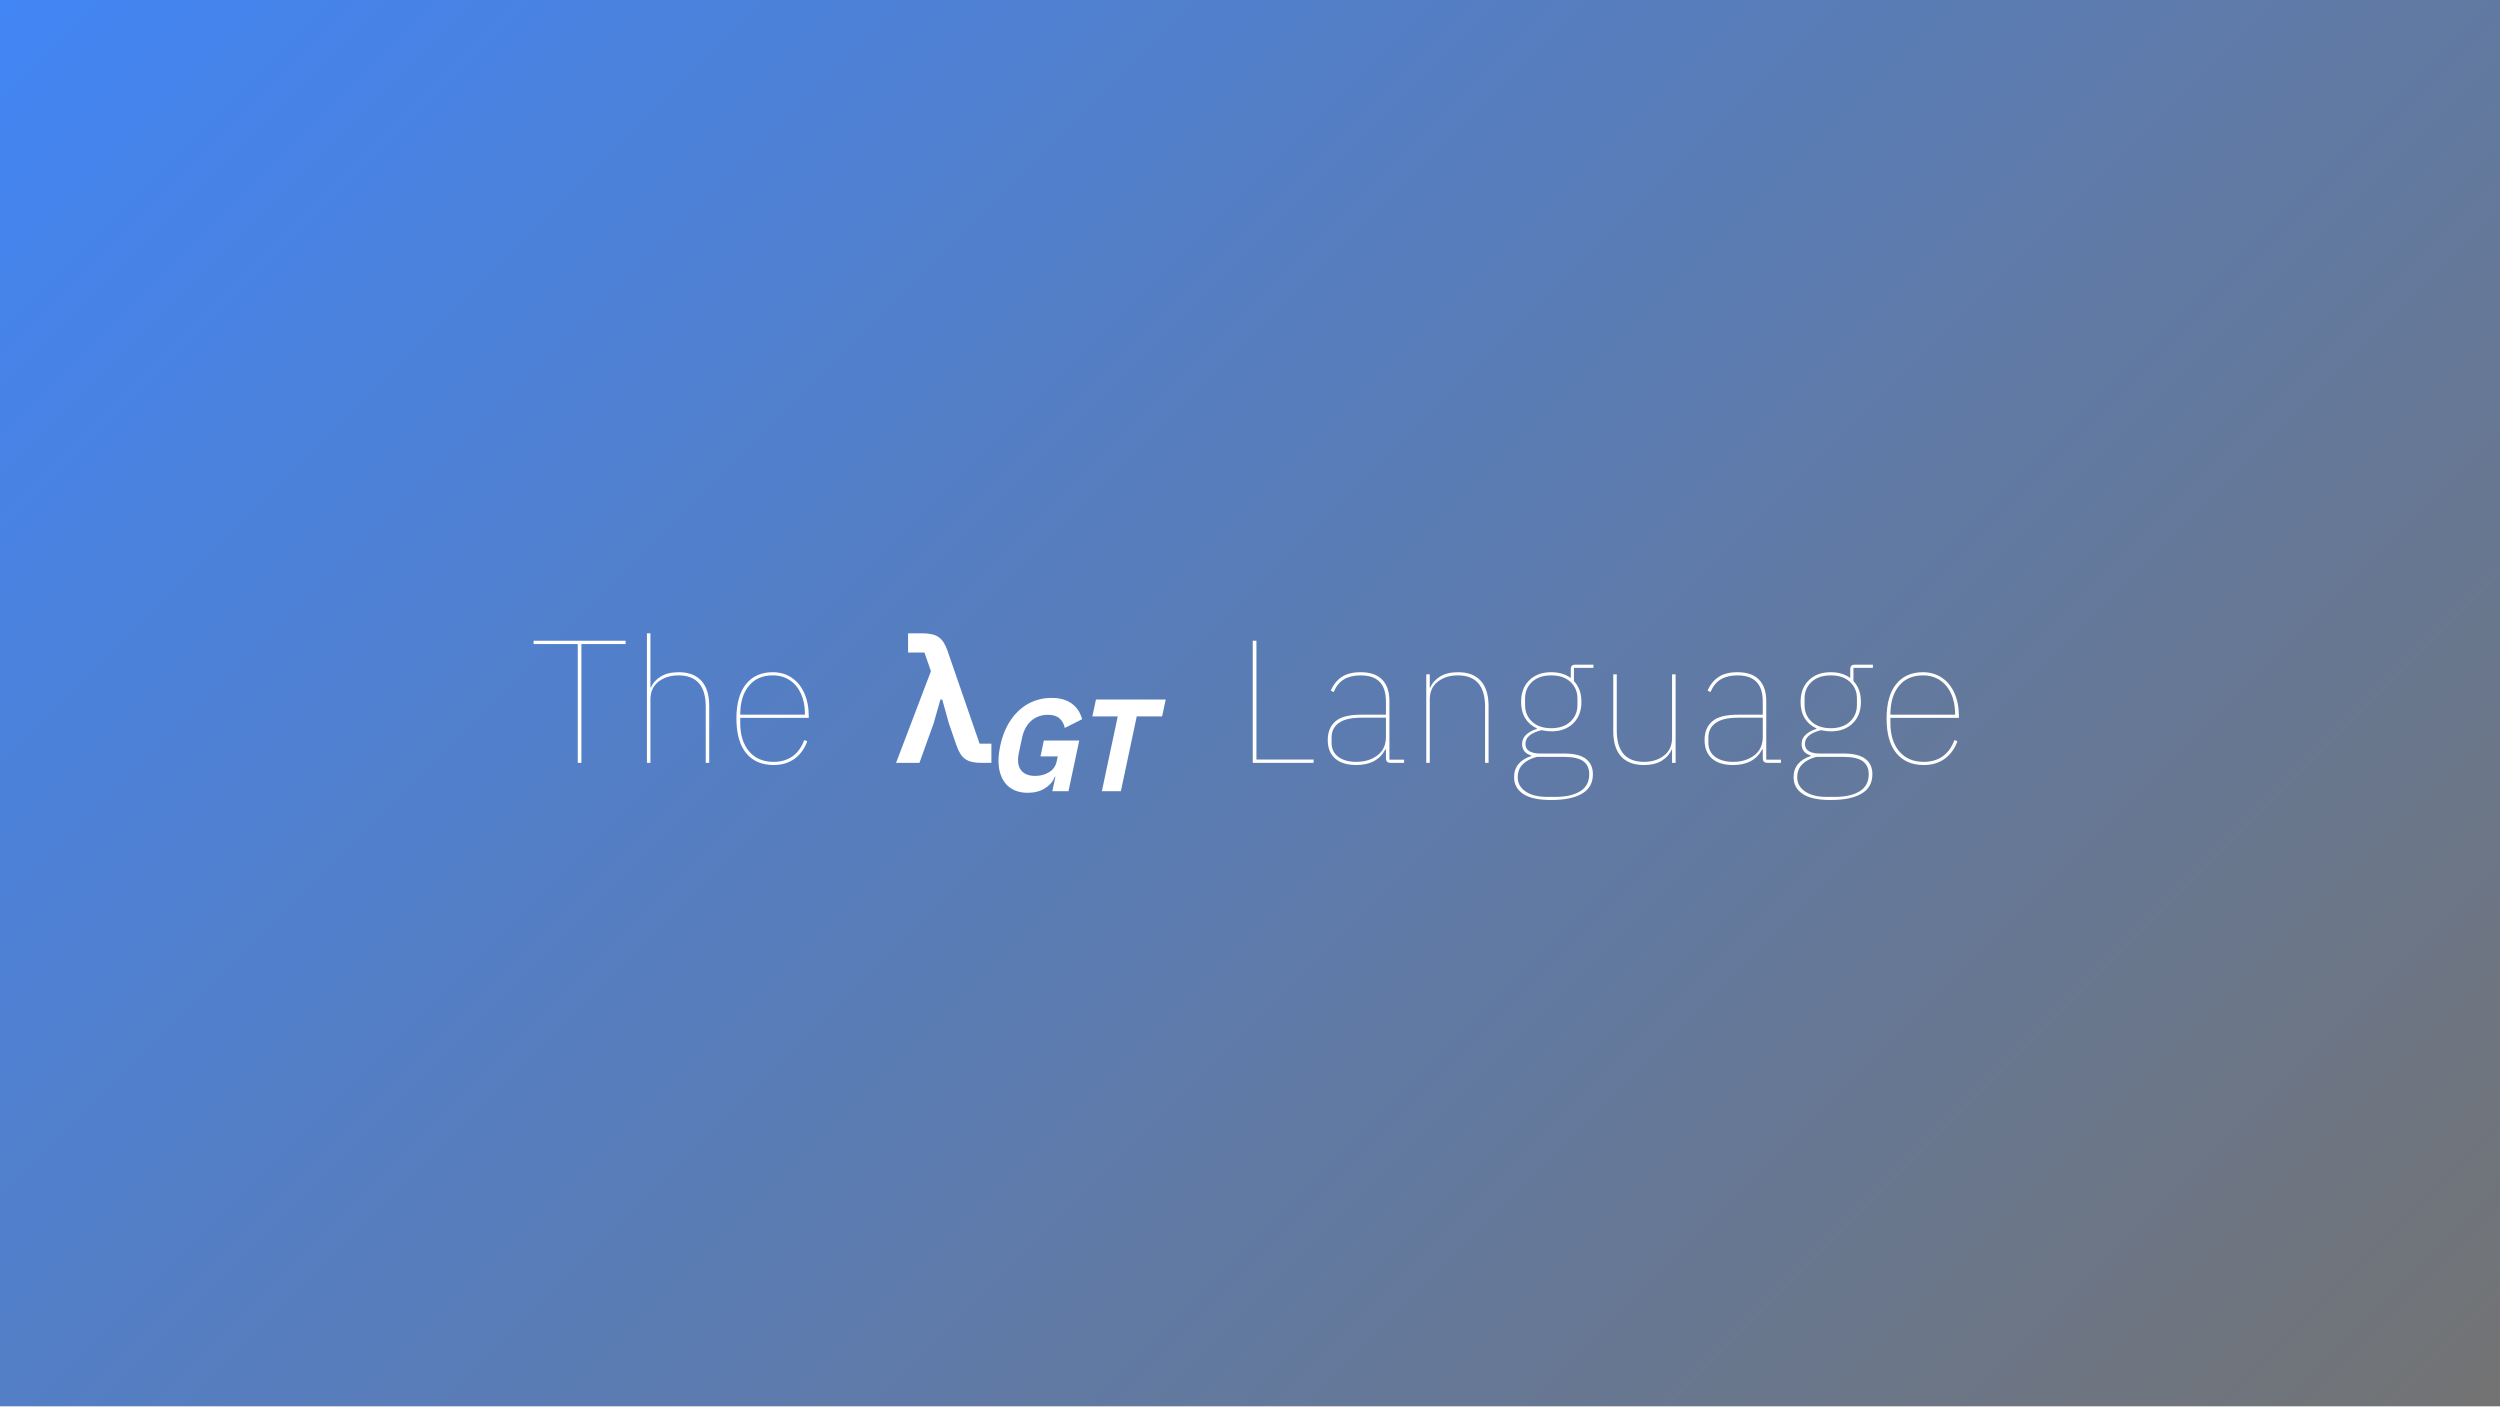
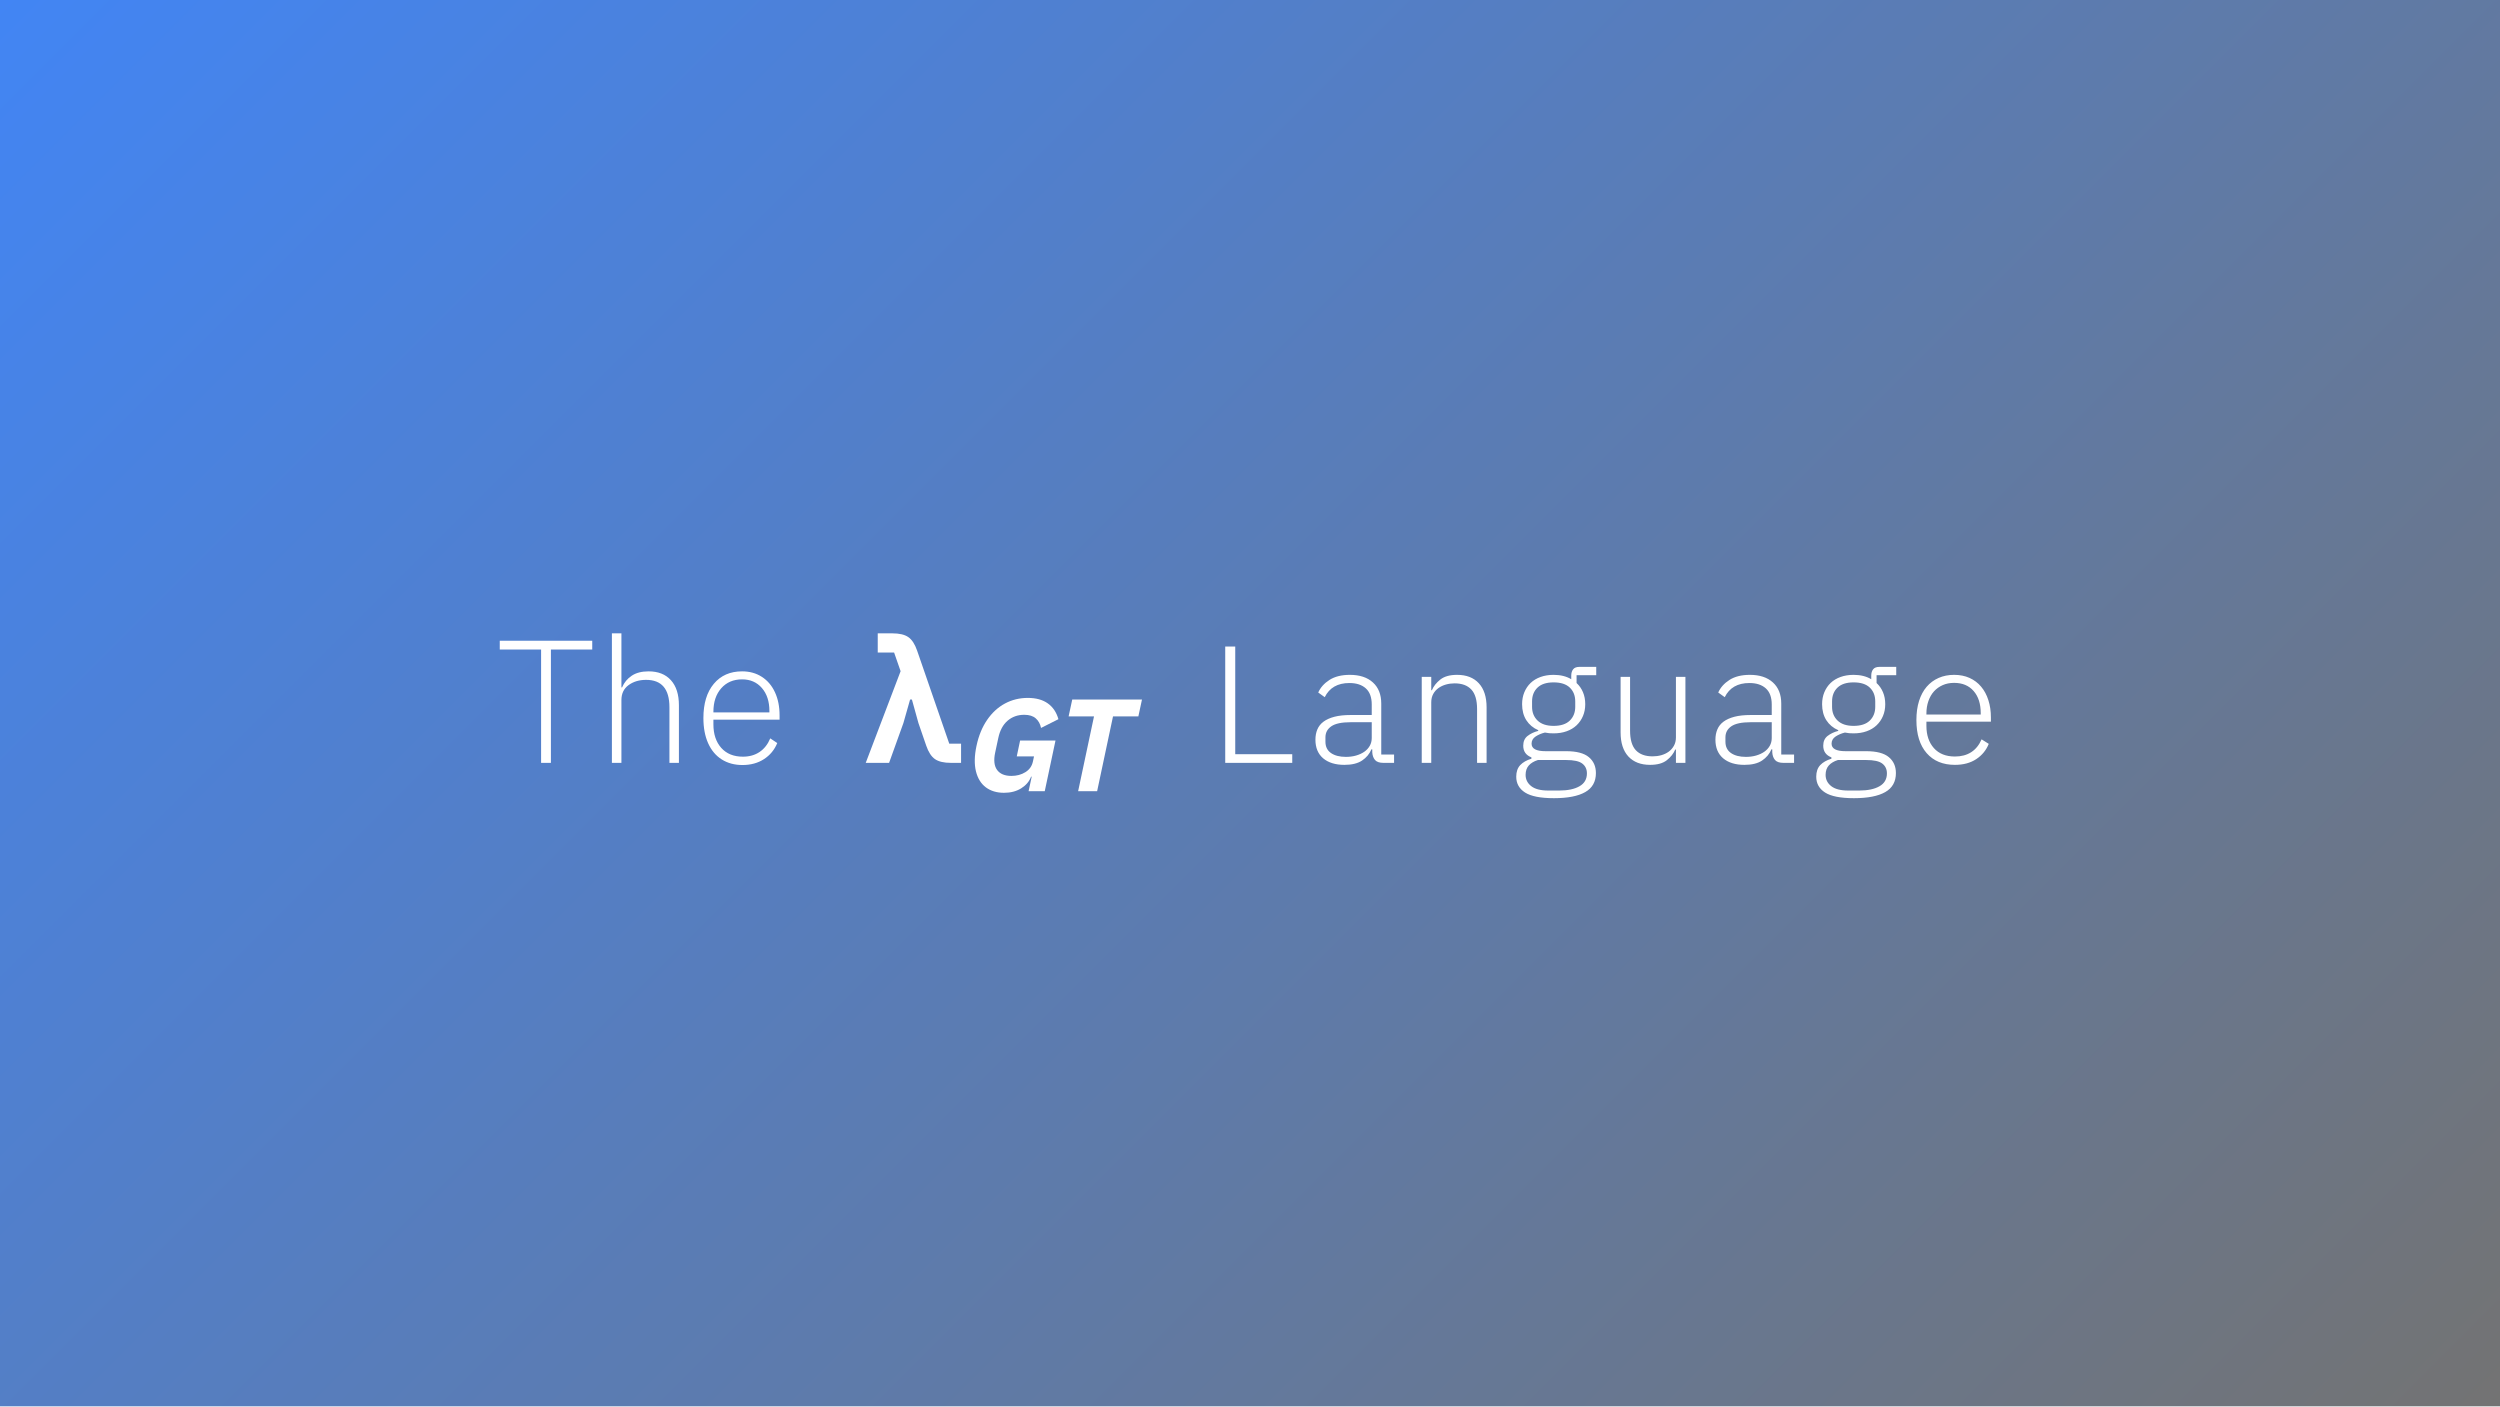
<svg xmlns="http://www.w3.org/2000/svg" version="1.1" viewBox="0.0 0.0 960.0 540.0" fill="none" stroke="none" stroke-linecap="square" stroke-miterlimit="10">
  <clipPath id="g3ab45da4c75_0_0.0">
    <path d="m0 0l960.0 0l0 540.0l-960.0 0l0 -540.0z" clip-rule="nonzero" />
  </clipPath>
  <g clip-path="url(#g3ab45da4c75_0_0.0)">
    <path fill="#ffffff" d="m0 0l960.0 0l0 540.0l-960.0 0z" fill-rule="evenodd" />
    <defs>
      <linearGradient id="g3ab45da4c75_0_0.1" gradientUnits="userSpaceOnUse" gradientTransform="matrix(32.56777 0.0 0.0 32.56777 0.0 0.0)" spreadMethod="pad" x1="-8.29" y1="8.29" x2="14.738" y2="31.319">
        <stop offset="0.0" stop-color="#4285f4" />
        <stop offset="1.0" stop-color="#737373" />
      </linearGradient>
    </defs>
    <path fill="url(#g3ab45da4c75_0_0.1)" d="m0 0l960.0 0l0 540.0l-960.0 0z" fill-rule="evenodd" />
-     <path fill="#ffffff" d="m240.229 246.034l0 1.281l-16.969 0l0 45.625l-1.406 0l0 -45.625l-16.953 0l0 -1.281l35.328 0zm8.194 46.906l0 -49.734l1.344 0l0 20.812l0.188 0q1.016 -2.5 3.703 -4.188q2.687 -1.703 6.984 -1.703q5.688 0 8.688 3.297q3.016 3.297 3.016 9.688l0 21.828l-1.344 0l0 -21.562q0 -12.031 -10.484 -12.031q-4.547 0 -7.656 2.406q-3.094 2.391 -3.094 6.875l0 24.312l-1.344 0zm48.626 0.828q-6.781 0 -10.531 -4.562q-3.734 -4.578 -3.734 -13.297q0 -8.625 3.672 -13.203q3.688 -4.578 10.281 -4.578q4.094 0 7.234 2.078q3.141 2.078 4.859 5.922q1.734 3.844 1.734 8.953l0 0.578l-26.312 0l0 1.922q0 6.906 3.391 10.938q3.391 4.031 9.406 4.031q4.297 0 7.266 -2.109q2.984 -2.109 4.516 -6.266l1.156 0.453q-1.531 4.281 -4.859 6.719q-3.328 2.422 -8.078 2.422zm-12.797 -19.328l24.844 0l0 -0.25q0 -4.484 -1.547 -7.844q-1.531 -3.359 -4.312 -5.172q-2.781 -1.828 -6.5 -1.828q-5.891 0 -9.188 4.031q-3.297 4.031 -3.297 10.938l0 0.125z" fill-rule="nonzero" />
-     <path fill="#ffffff" d="m344.089 292.94l13.391 -35.203l-2.5 -7.172l-6.281 0l0 -7.359l5.641 0q4.031 0 6.109 1.453q2.078 1.438 3.359 5.141l12.359 35.781l4.531 0l0 7.359l-3.906 0q-4.031 0 -6.109 -1.438q-2.078 -1.438 -3.359 -5.156l-3.0 -8.703l-2.5 -9.016l-0.703 0l-2.562 9.016l-5.5 15.297l-8.969 0z" fill-rule="nonzero" />
-     <path fill="#ffffff" d="m504.418 291.659l0 1.281l-23.359 0l0 -46.906l1.406 0l0 45.625l21.953 0zm16.389 2.109q-5.25 0 -8.109 -2.484q-2.844 -2.5 -2.844 -7.109q0 -4.609 2.938 -7.172q2.953 -2.562 9.859 -2.562l9.547 0l0 -4.922q0 -5.25 -2.438 -7.703q-2.438 -2.469 -7.297 -2.469q-3.844 0 -6.406 1.531q-2.547 1.531 -3.891 4.859l-1.156 -0.516q1.469 -3.453 4.219 -5.266q2.75 -1.828 7.234 -1.828q5.5 0 8.281 2.844q2.797 2.844 2.797 8.281l0 22.469l5.625 0l0 1.219l-5.047 0q-1.031 0 -1.484 -0.438q-0.438 -0.453 -0.438 -1.484l0 -3.266l-0.203 0q-3.188 6.016 -11.188 6.016zm0 -1.219q4.859 0 8.125 -2.484q3.266 -2.5 3.266 -7.047l0 -7.422l-9.484 0q-5.812 0 -8.609 2.016q-2.781 2.016 -2.781 5.594l0 1.984q0 3.531 2.594 5.453q2.594 1.906 6.891 1.906zm26.88 0.391l0 -33.984l1.344 0l0 5.062l0.188 0q1.016 -2.5 3.703 -4.188q2.688 -1.703 6.984 -1.703q5.688 0 8.688 3.297q3.016 3.297 3.016 9.688l0 21.828l-1.344 0l0 -21.562q0 -12.031 -10.484 -12.031q-4.547 0 -7.656 2.406q-3.094 2.391 -3.094 6.875l0 24.312l-1.344 0zm47.923 14.266q-7.219 0 -10.719 -2.344q-3.484 -2.328 -3.484 -6.422q0 -3.0 1.688 -5.047q1.703 -2.047 4.906 -3.078l0 -0.188q-3.516 -1.094 -3.516 -4.422q0 -2.172 1.594 -3.609q1.594 -1.438 4.094 -2.219l0 -0.188q-2.875 -1.281 -4.484 -3.875q-1.594 -2.594 -1.594 -6.297q0 -5.188 3.141 -8.281q3.141 -3.109 8.438 -3.109q4.484 0 7.5 2.234l0 -3.328q0 -0.953 0.406 -1.375q0.422 -0.422 1.375 -0.422l6.922 0l0 1.219l-7.484 0l0 5.062q2.875 3.062 2.875 8.0q0 5.188 -3.172 8.266q-3.172 3.062 -8.422 3.062q-1.406 0 -3.766 -0.453q-6.141 1.531 -6.141 5.25q0 3.719 5.875 3.719l9.094 0q5.641 0 8.281 2.078q2.656 2.078 2.656 5.859q0 4.984 -4.125 7.438q-4.125 2.469 -11.938 2.469zm0.062 -27.578q4.688 0 7.375 -2.531q2.688 -2.531 2.688 -6.359l0 -2.5q0 -3.906 -2.688 -6.391q-2.688 -2.5 -7.375 -2.5q-4.672 0 -7.359 2.5q-2.688 2.484 -2.688 6.391l0 2.5q0 3.906 2.719 6.406q2.734 2.484 7.328 2.484zm1.609 26.375q6.016 0 9.5 -2.156q3.484 -2.141 3.484 -6.547q0 -3.266 -2.234 -4.953q-2.234 -1.703 -7.484 -1.703l-10.438 0q-3.391 0.891 -5.344 2.812q-1.953 1.922 -1.953 5.047q0 3.391 3.031 5.438q3.047 2.062 8.172 2.062l3.266 0zm33.916 -12.234q-5.688 0 -8.703 -3.297q-3.0 -3.297 -3.0 -9.688l0 -21.828l1.344 0l0 21.562q0 12.031 10.484 12.031q4.547 0 7.641 -2.391q3.109 -2.406 3.109 -6.875l0 -24.328l1.359 0l0 33.984l-1.359 0l0 -5.062l-0.188 0q-1.016 2.5 -3.703 4.203q-2.688 1.688 -6.984 1.688zm34.313 0q-5.25 0 -8.109 -2.484q-2.844 -2.5 -2.844 -7.109q0 -4.609 2.938 -7.172q2.953 -2.562 9.859 -2.562l9.547 0l0 -4.922q0 -5.25 -2.438 -7.703q-2.438 -2.469 -7.297 -2.469q-3.844 0 -6.406 1.531q-2.547 1.531 -3.891 4.859l-1.156 -0.516q1.469 -3.453 4.219 -5.266q2.75 -1.828 7.234 -1.828q5.5 0 8.281 2.844q2.797 2.844 2.797 8.281l0 22.469l5.625 0l0 1.219l-5.047 0q-1.031 0 -1.484 -0.438q-0.438 -0.453 -0.438 -1.484l0 -3.266l-0.203 0q-3.188 6.016 -11.188 6.016zm0 -1.219q4.859 0 8.125 -2.484q3.266 -2.5 3.266 -7.047l0 -7.422l-9.484 0q-5.812 0 -8.609 2.016q-2.781 2.016 -2.781 5.594l0 1.984q0 3.531 2.594 5.453q2.594 1.906 6.891 1.906zm37.427 14.656q-7.219 0 -10.719 -2.344q-3.484 -2.328 -3.484 -6.422q0 -3.0 1.688 -5.047q1.703 -2.047 4.906 -3.078l0 -0.188q-3.516 -1.094 -3.516 -4.422q0 -2.172 1.594 -3.609q1.594 -1.438 4.094 -2.219l0 -0.188q-2.875 -1.281 -4.484 -3.875q-1.594 -2.594 -1.594 -6.297q0 -5.188 3.141 -8.281q3.141 -3.109 8.438 -3.109q4.484 0 7.5 2.234l0 -3.328q0 -0.953 0.406 -1.375q0.422 -0.422 1.375 -0.422l6.922 0l0 1.219l-7.484 0l0 5.062q2.875 3.062 2.875 8.0q0 5.188 -3.172 8.266q-3.172 3.062 -8.422 3.062q-1.406 0 -3.766 -0.453q-6.141 1.531 -6.141 5.25q0 3.719 5.875 3.719l9.094 0q5.641 0 8.281 2.078q2.656 2.078 2.656 5.859q0 4.984 -4.125 7.438q-4.125 2.469 -11.938 2.469zm0.062 -27.578q4.688 0 7.375 -2.531q2.688 -2.531 2.688 -6.359l0 -2.5q0 -3.906 -2.688 -6.391q-2.688 -2.5 -7.375 -2.5q-4.672 0 -7.359 2.5q-2.688 2.484 -2.688 6.391l0 2.5q0 3.906 2.719 6.406q2.734 2.484 7.328 2.484zm1.609 26.375q6.016 0 9.5 -2.156q3.484 -2.141 3.484 -6.547q0 -3.266 -2.234 -4.953q-2.234 -1.703 -7.484 -1.703l-10.438 0q-3.391 0.891 -5.344 2.812q-1.953 1.922 -1.953 5.047q0 3.391 3.031 5.438q3.047 2.062 8.172 2.062l3.266 0zm34.103 -12.234q-6.781 0 -10.531 -4.562q-3.734 -4.578 -3.734 -13.297q0 -8.625 3.672 -13.203q3.688 -4.578 10.281 -4.578q4.094 0 7.234 2.078q3.141 2.078 4.859 5.922q1.734 3.844 1.734 8.953l0 0.578l-26.312 0l0 1.922q0 6.906 3.391 10.938q3.391 4.031 9.406 4.031q4.297 0 7.266 -2.109q2.984 -2.109 4.516 -6.266l1.156 0.453q-1.531 4.281 -4.859 6.719q-3.328 2.422 -8.078 2.422zm-12.797 -19.328l24.844 0l0 -0.25q0 -4.484 -1.547 -7.844q-1.531 -3.359 -4.312 -5.172q-2.781 -1.828 -6.5 -1.828q-5.891 0 -9.188 4.031q-3.297 4.031 -3.297 10.938l0 0.125z" fill-rule="nonzero" />
-     <path fill="#000000" fill-opacity="0.0" d="m355.433 248.731l108.378 0l0 77.575l-108.378 0z" fill-rule="evenodd" />
-     <path fill="#ffffff" d="m394.642 304.436q-4.125 0 -6.938 -2.078q-2.812 -2.094 -3.828 -6.172q-1.0 -4.094 0.219 -9.797q1.234 -5.812 4.078 -9.953q2.859 -4.156 6.859 -6.297q4.0 -2.141 8.766 -2.141q4.703 0 7.656 2.094q2.969 2.094 4.094 6.078l-6.672 3.359q-0.469 -2.312 -2.031 -3.672q-1.547 -1.375 -4.422 -1.375q-3.75 0 -6.406 2.281q-2.641 2.281 -3.562 6.641l-1.203 5.625q-0.922 4.359 0.75 6.641q1.688 2.281 5.484 2.281q3.062 0 5.375 -1.438q2.328 -1.438 2.891 -4.078l0.422 -1.969l-6.625 0l1.281 -6.094l13.594 0l-4.125 19.438l-6.203 0l1.188 -5.562l-0.234 0q-1.031 2.734 -3.797 4.469q-2.766 1.719 -6.609 1.719zm52.991 -35.812l-1.391 6.484l-9.734 0l-6.094 28.703l-7.297 0l6.094 -28.703l-9.75 0l1.391 -6.484l26.781 0z" fill-rule="nonzero" />
+     <path fill="#ffffff" d="m227.421 246.034l0 3.391l-15.875 0l0 43.516l-3.766 0l0 -43.516l-15.875 0l0 -3.391l35.516 0zm7.549 46.906l0 -49.734l3.656 0l0 20.75l0.25 0q1.219 -2.828 3.719 -4.484q2.5 -1.672 6.469 -1.672q5.5 0 8.562 3.391q3.078 3.391 3.078 9.672l0 22.078l-3.641 0l0 -21.375q0 -10.5 -8.969 -10.5q-3.969 0 -6.719 2.016q-2.75 2.016 -2.75 5.734l0 24.125l-3.656 0zm50.121 0.828q-4.547 0 -7.938 -2.141q-3.391 -2.141 -5.219 -6.203q-1.828 -4.062 -1.828 -9.703q0 -8.375 4.0 -13.141q4.0 -4.781 10.859 -4.781q4.344 0 7.609 2.125q3.266 2.109 5.016 5.922q1.766 3.797 1.766 8.859l0 1.656l-25.406 0l0 1.797q0 5.625 3.0 9.016q3.016 3.391 8.328 3.391q3.719 0 6.406 -1.812q2.688 -1.828 4.094 -5.219l2.688 1.797q-1.594 3.891 -5.094 6.172q-3.484 2.266 -8.281 2.266zm-11.141 -20.219l21.5 0l0 -0.516q0 -5.5 -2.875 -8.828q-2.875 -3.328 -7.609 -3.328q-5.0 0 -8.016 3.422q-3.0 3.422 -3.0 9.0l0 0.25z" fill-rule="nonzero" />
+     <path fill="#ffffff" d="m332.441 292.94l13.391 -35.203l-2.5 -7.172l-6.281 0l0 -7.359l5.641 0q4.031 0 6.109 1.453q2.078 1.438 3.359 5.141l12.359 35.781l4.531 0l0 7.359l-3.906 0q-4.031 0 -6.109 -1.438q-2.078 -1.438 -3.359 -5.156l-3.0 -8.703l-2.5 -9.016l-0.703 0l-2.562 9.016l-5.5 15.297l-8.969 0z" fill-rule="nonzero" />
+     <path fill="#ffffff" d="m470.489 292.94l0 -44.672l3.844 0l0 41.344l21.891 0l0 3.328l-25.734 0zm60.744 0q-2.234 0 -3.203 -1.078q-0.953 -1.094 -1.078 -2.953l0 -1.156l-0.328 0q-1.094 2.625 -3.594 4.297q-2.484 1.656 -6.766 1.656q-5.188 0 -8.172 -2.516q-2.969 -2.531 -2.969 -7.141q0 -2.188 0.734 -3.938q0.734 -1.766 2.359 -2.984q1.641 -1.219 4.203 -1.891q2.562 -0.672 6.266 -0.672l8.062 0l0 -4.031q0 -4.156 -2.281 -6.203q-2.266 -2.047 -6.297 -2.047q-6.781 0 -9.469 5.438l-2.5 -1.797q1.281 -2.875 4.312 -4.828q3.047 -1.953 7.859 -1.953q5.625 0 8.828 2.922q3.203 2.906 3.203 8.094l0 19.578l4.922 0l0 3.203l-4.094 0zm-14.406 -2.297q2.125 0 3.906 -0.516q1.797 -0.516 3.141 -1.438q1.344 -0.938 2.109 -2.281q0.766 -1.344 0.766 -3.0l0 -6.078l-8.062 0q-5.188 0 -7.453 1.562q-2.266 1.562 -2.266 4.25l0 1.672q0 2.875 2.141 4.359q2.141 1.469 5.719 1.469zm29.119 2.297l0 -33.031l3.656 0l0 5.125l0.25 0q0.969 -2.297 3.234 -4.094q2.281 -1.797 6.438 -1.797q5.375 0 8.344 3.234q2.984 3.234 2.984 9.25l0 21.312l-3.656 0l0 -20.672q0 -5.125 -2.203 -7.484q-2.203 -2.375 -6.438 -2.375q-1.719 0 -3.328 0.453q-1.594 0.453 -2.844 1.344q-1.25 0.891 -2.016 2.266q-0.766 1.375 -0.766 3.234l0 23.234l-3.656 0zm66.884 3.906q0 4.984 -4.094 7.312q-4.094 2.344 -12.031 2.344q-7.688 0 -11.078 -2.172q-3.391 -2.172 -3.391 -6.078q0 -2.812 1.531 -4.453q1.547 -1.625 4.297 -2.453l0 -0.516q-3.141 -1.219 -3.141 -4.484q0 -2.438 1.656 -3.734q1.672 -1.312 4.109 -1.953l0 -0.266q-2.938 -1.281 -4.578 -3.828q-1.625 -2.562 -1.625 -6.156q0 -2.5 0.859 -4.578q0.859 -2.078 2.422 -3.578q1.578 -1.5 3.812 -2.297q2.25 -0.812 5.0 -0.812q3.969 0 6.781 1.672l0 -1.344q0 -1.547 0.734 -2.469q0.734 -0.922 2.406 -0.922l6.453 0l0 3.203l-7.547 0l0 3.0q1.594 1.469 2.453 3.516q0.875 2.047 0.875 4.609q0 2.5 -0.875 4.547q-0.859 2.047 -2.453 3.562q-1.594 1.5 -3.844 2.297q-2.234 0.797 -4.984 0.797q-0.906 0 -1.672 -0.062q-0.766 -0.062 -1.656 -0.25q-2.047 0.5 -3.594 1.531q-1.531 1.016 -1.531 2.75q0 2.875 5.375 2.875l7.875 0q6.016 0 8.734 2.281q2.719 2.266 2.719 6.109zm-3.453 0.125q0 -2.375 -1.766 -3.75q-1.75 -1.375 -6.234 -1.375l-10.812 0q-2.25 0.703 -3.5 2.078q-1.234 1.391 -1.234 3.625q0 2.625 2.141 4.312q2.141 1.703 6.5 1.703l4.281 0q4.922 0 7.766 -1.641q2.859 -1.625 2.859 -4.953zm-12.797 -18.234q4.156 0 6.234 -2.047q2.078 -2.047 2.078 -5.25l0 -2.109q0 -3.266 -2.078 -5.281q-2.078 -2.016 -6.234 -2.016q-4.094 0 -6.188 2.016q-2.078 2.016 -2.078 5.281l0 2.109q0 3.203 2.109 5.25q2.125 2.047 6.156 2.047zm46.978 9.078l-0.266 0q-0.953 2.312 -3.234 4.109q-2.266 1.781 -6.422 1.781q-5.375 0 -8.359 -3.234q-2.969 -3.234 -2.969 -9.25l0 -21.312l3.641 0l0 20.672q0 5.125 2.203 7.5q2.219 2.359 6.438 2.359q1.734 0 3.328 -0.438q1.609 -0.453 2.844 -1.344q1.25 -0.906 2.016 -2.281q0.781 -1.375 0.781 -3.234l0 -23.234l3.641 0l0 33.031l-3.641 0l0 -5.125zm41.275 5.125q-2.234 0 -3.203 -1.078q-0.953 -1.094 -1.078 -2.953l0 -1.156l-0.328 0q-1.094 2.625 -3.594 4.297q-2.484 1.656 -6.766 1.656q-5.188 0 -8.172 -2.516q-2.969 -2.531 -2.969 -7.141q0 -2.188 0.734 -3.938q0.734 -1.766 2.359 -2.984q1.641 -1.219 4.203 -1.891q2.562 -0.672 6.266 -0.672l8.062 0l0 -4.031q0 -4.156 -2.281 -6.203q-2.266 -2.047 -6.297 -2.047q-6.781 0 -9.469 5.438l-2.5 -1.797q1.281 -2.875 4.312 -4.828q3.047 -1.953 7.859 -1.953q5.625 0 8.828 2.922q3.203 2.906 3.203 8.094l0 19.578l4.922 0l0 3.203l-4.094 0zm-14.406 -2.297q2.125 0 3.906 -0.516q1.797 -0.516 3.141 -1.438q1.344 -0.938 2.109 -2.281q0.766 -1.344 0.766 -3.0l0 -6.078l-8.062 0q-5.188 0 -7.453 1.562q-2.266 1.562 -2.266 4.25l0 1.672q0 2.875 2.141 4.359q2.141 1.469 5.719 1.469zm57.603 6.203q0 4.984 -4.094 7.312q-4.094 2.344 -12.031 2.344q-7.688 0 -11.078 -2.172q-3.391 -2.172 -3.391 -6.078q0 -2.812 1.531 -4.453q1.547 -1.625 4.297 -2.453l0 -0.516q-3.141 -1.219 -3.141 -4.484q0 -2.438 1.656 -3.734q1.672 -1.312 4.109 -1.953l0 -0.266q-2.938 -1.281 -4.578 -3.828q-1.625 -2.562 -1.625 -6.156q0 -2.5 0.859 -4.578q0.859 -2.078 2.422 -3.578q1.578 -1.5 3.812 -2.297q2.25 -0.812 5.0 -0.812q3.969 0 6.781 1.672l0 -1.344q0 -1.547 0.734 -2.469q0.734 -0.922 2.406 -0.922l6.453 0l0 3.203l-7.547 0l0 3.0q1.594 1.469 2.453 3.516q0.875 2.047 0.875 4.609q0 2.5 -0.875 4.547q-0.859 2.047 -2.453 3.562q-1.594 1.5 -3.844 2.297q-2.234 0.797 -4.984 0.797q-0.906 0 -1.672 -0.062q-0.766 -0.062 -1.656 -0.25q-2.047 0.5 -3.594 1.531q-1.531 1.016 -1.531 2.75q0 2.875 5.375 2.875l7.875 0q6.016 0 8.734 2.281q2.719 2.266 2.719 6.109zm-3.453 0.125q0 -2.375 -1.766 -3.75q-1.75 -1.375 -6.234 -1.375l-10.812 0q-2.25 0.703 -3.5 2.078q-1.234 1.391 -1.234 3.625q0 2.625 2.141 4.312q2.141 1.703 6.5 1.703l4.281 0q4.922 0 7.766 -1.641q2.859 -1.625 2.859 -4.953zm-12.797 -18.234q4.156 0 6.234 -2.047q2.078 -2.047 2.078 -5.25l0 -2.109q0 -3.266 -2.078 -5.281q-2.078 -2.016 -6.234 -2.016q-4.094 0 -6.188 2.016q-2.078 2.016 -2.078 5.281l0 2.109q0 3.203 2.109 5.25q2.125 2.047 6.156 2.047zm38.916 14.969q-6.922 0 -10.859 -4.5q-3.938 -4.516 -3.938 -12.719q0 -4.094 1.016 -7.328q1.031 -3.234 2.922 -5.438q1.891 -2.203 4.578 -3.391q2.688 -1.188 5.953 -1.188q3.328 0 5.953 1.188q2.625 1.188 4.438 3.359q1.828 2.172 2.781 5.188q0.969 3.0 0.969 6.656l0 1.594l-24.766 0l0 1.609q0 5.312 2.875 8.547q2.891 3.219 8.078 3.219q3.641 0 6.234 -1.656q2.594 -1.672 4.0 -4.938l2.75 1.734q-1.469 3.656 -4.797 5.859q-3.328 2.203 -8.188 2.203zm-0.328 -31.484q-2.438 0 -4.391 0.875q-1.938 0.859 -3.328 2.391q-1.375 1.531 -2.141 3.719q-0.766 2.172 -0.766 4.797l0 0.375l20.859 0l0 -0.516q0 -5.375 -2.719 -8.5q-2.719 -3.141 -7.516 -3.141z" fill-rule="nonzero" />
+     <path fill="#000000" fill-opacity="0.0" d="m346.319 248.731l108.378 0l0 77.575l-108.378 0z" fill-rule="evenodd" />
+     <path fill="#ffffff" d="m385.528 304.436q-4.125 0 -6.938 -2.078q-2.812 -2.094 -3.828 -6.172q-1.0 -4.094 0.219 -9.797q1.234 -5.812 4.078 -9.953q2.859 -4.156 6.859 -6.297q4.0 -2.141 8.766 -2.141q4.703 0 7.656 2.094q2.969 2.094 4.094 6.078l-6.672 3.359q-0.469 -2.312 -2.031 -3.672q-1.547 -1.375 -4.422 -1.375q-3.75 0 -6.406 2.281q-2.641 2.281 -3.562 6.641l-1.203 5.625q-0.922 4.359 0.75 6.641q1.688 2.281 5.484 2.281q3.062 0 5.375 -1.438q2.328 -1.438 2.891 -4.078l0.422 -1.969l-6.625 0l1.281 -6.094l13.594 0l-4.125 19.438l-6.203 0l1.188 -5.562l-0.234 0q-1.031 2.734 -3.797 4.469q-2.766 1.719 -6.609 1.719zm52.991 -35.812l-1.391 6.484l-9.734 0l-6.094 28.703l-7.297 0l6.094 -28.703l-9.75 0l1.391 -6.484l26.781 0z" fill-rule="nonzero" />
  </g>
</svg>
